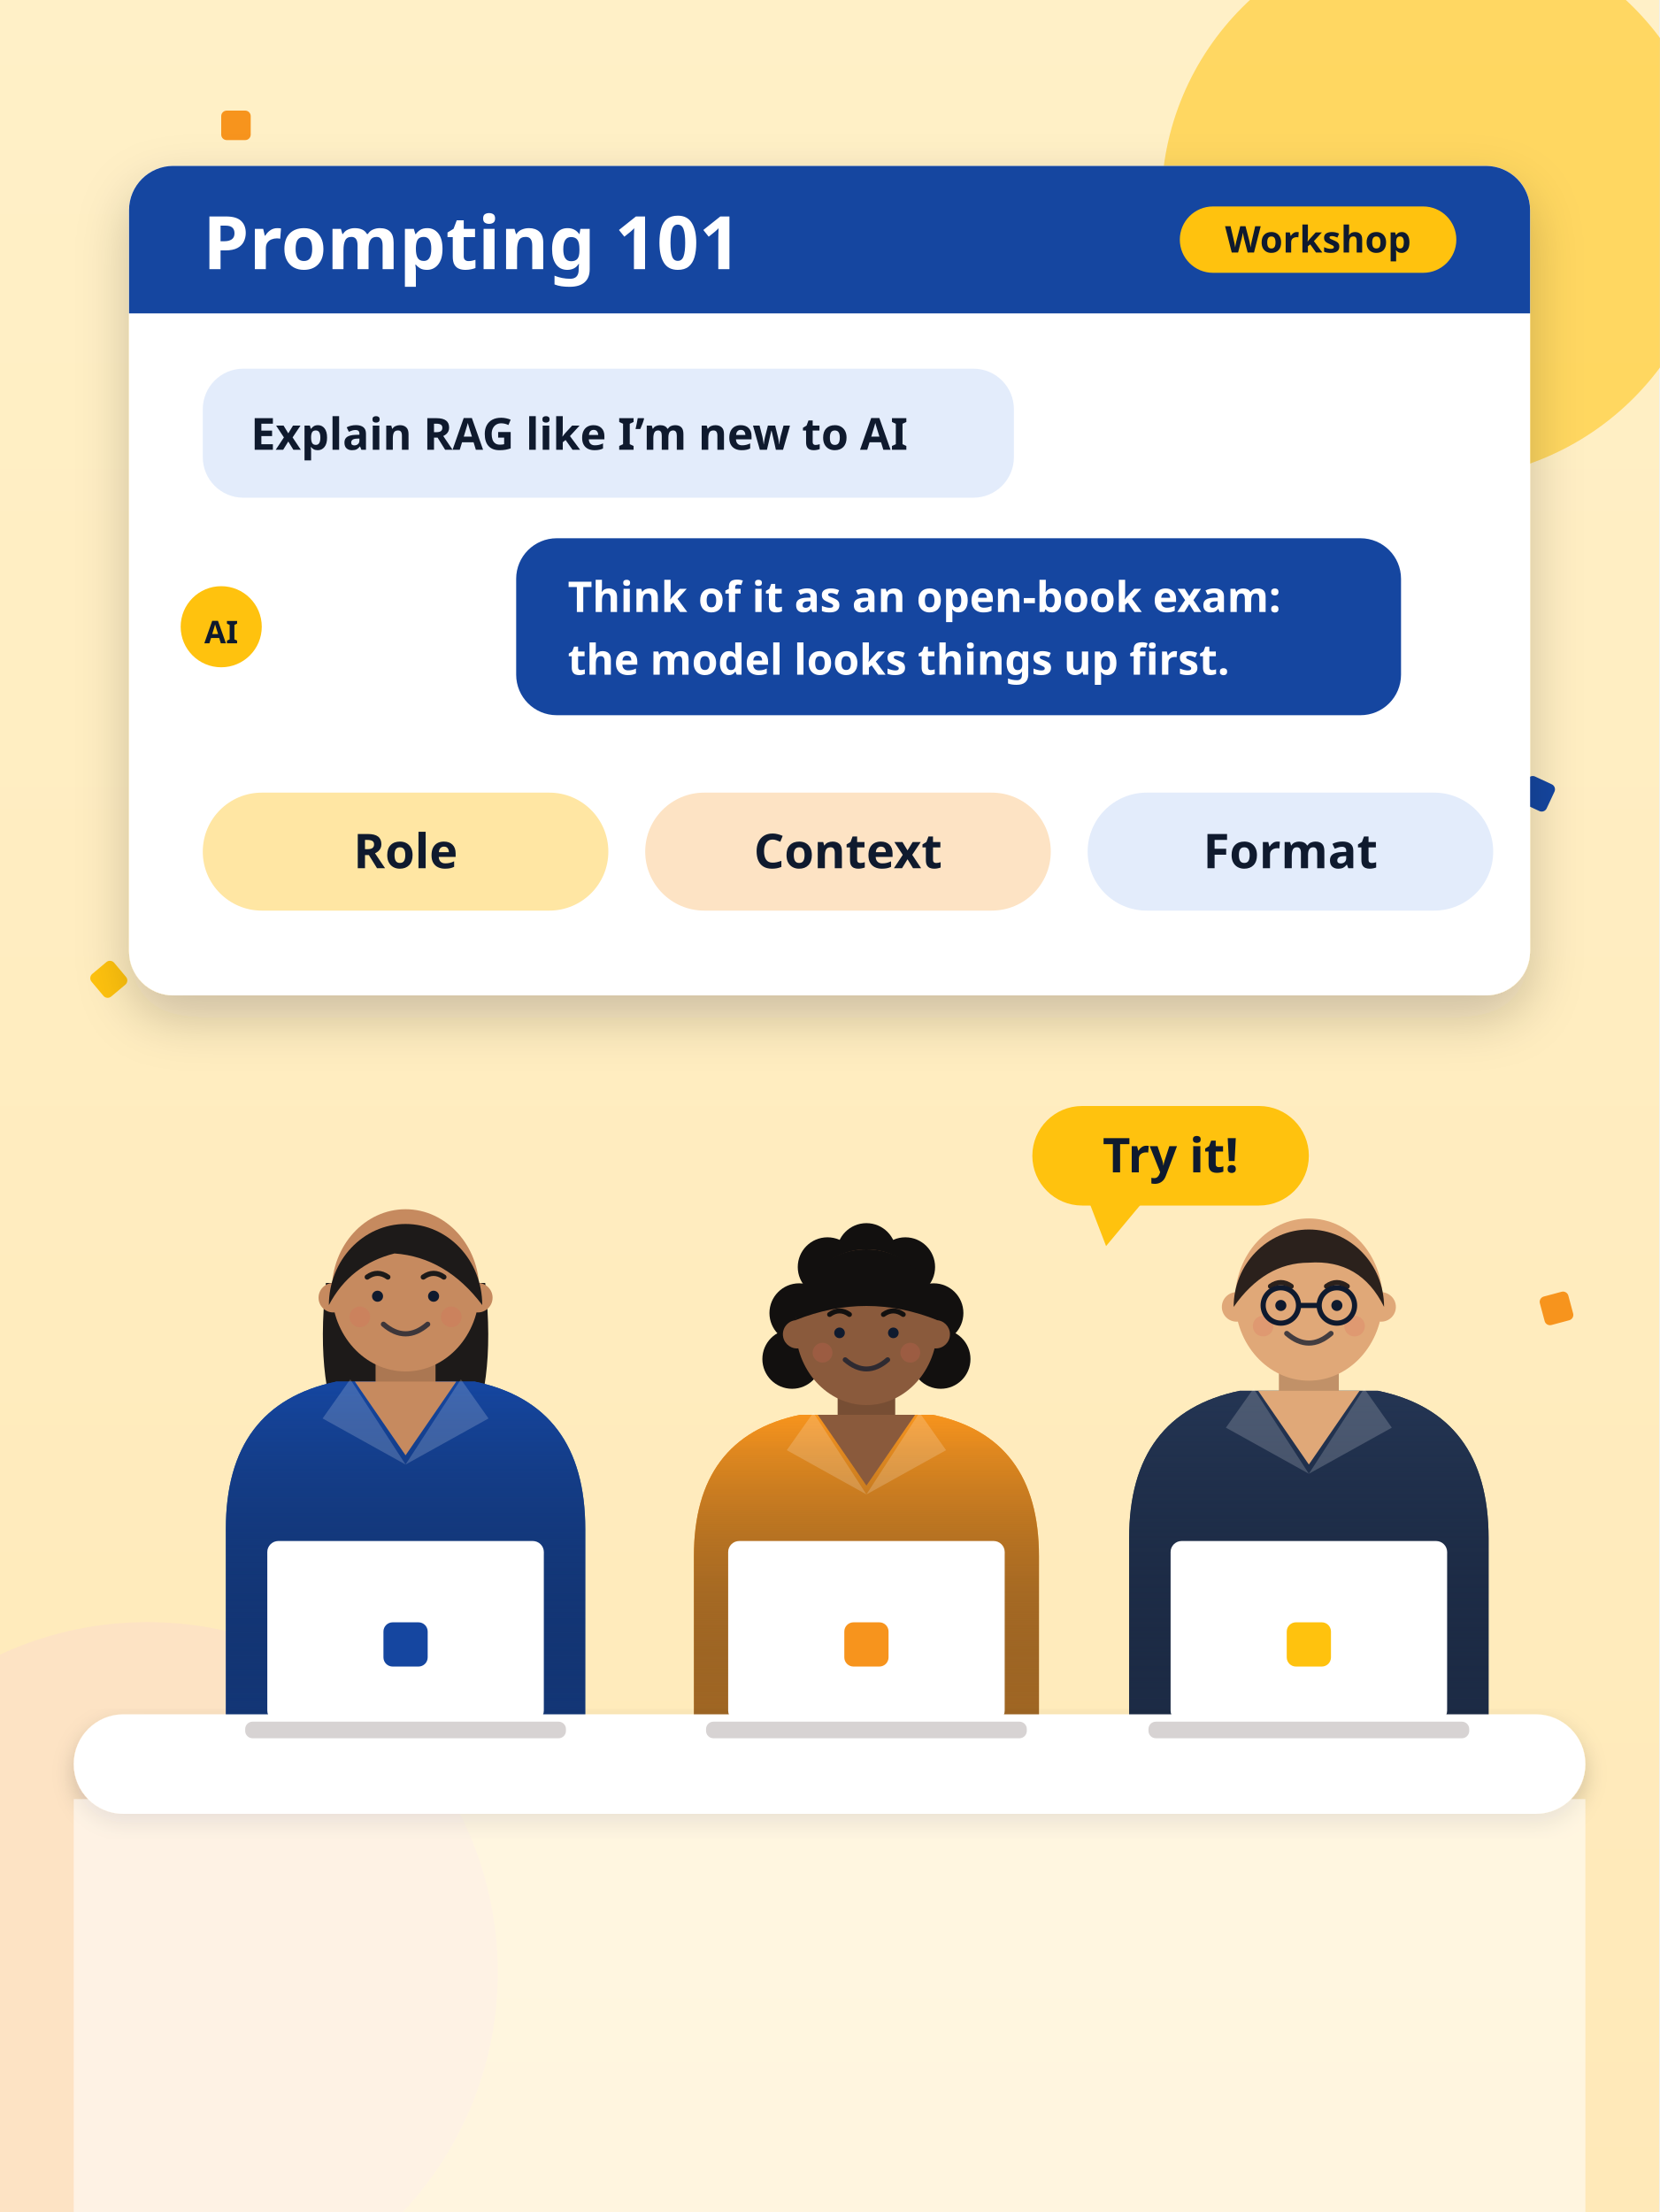
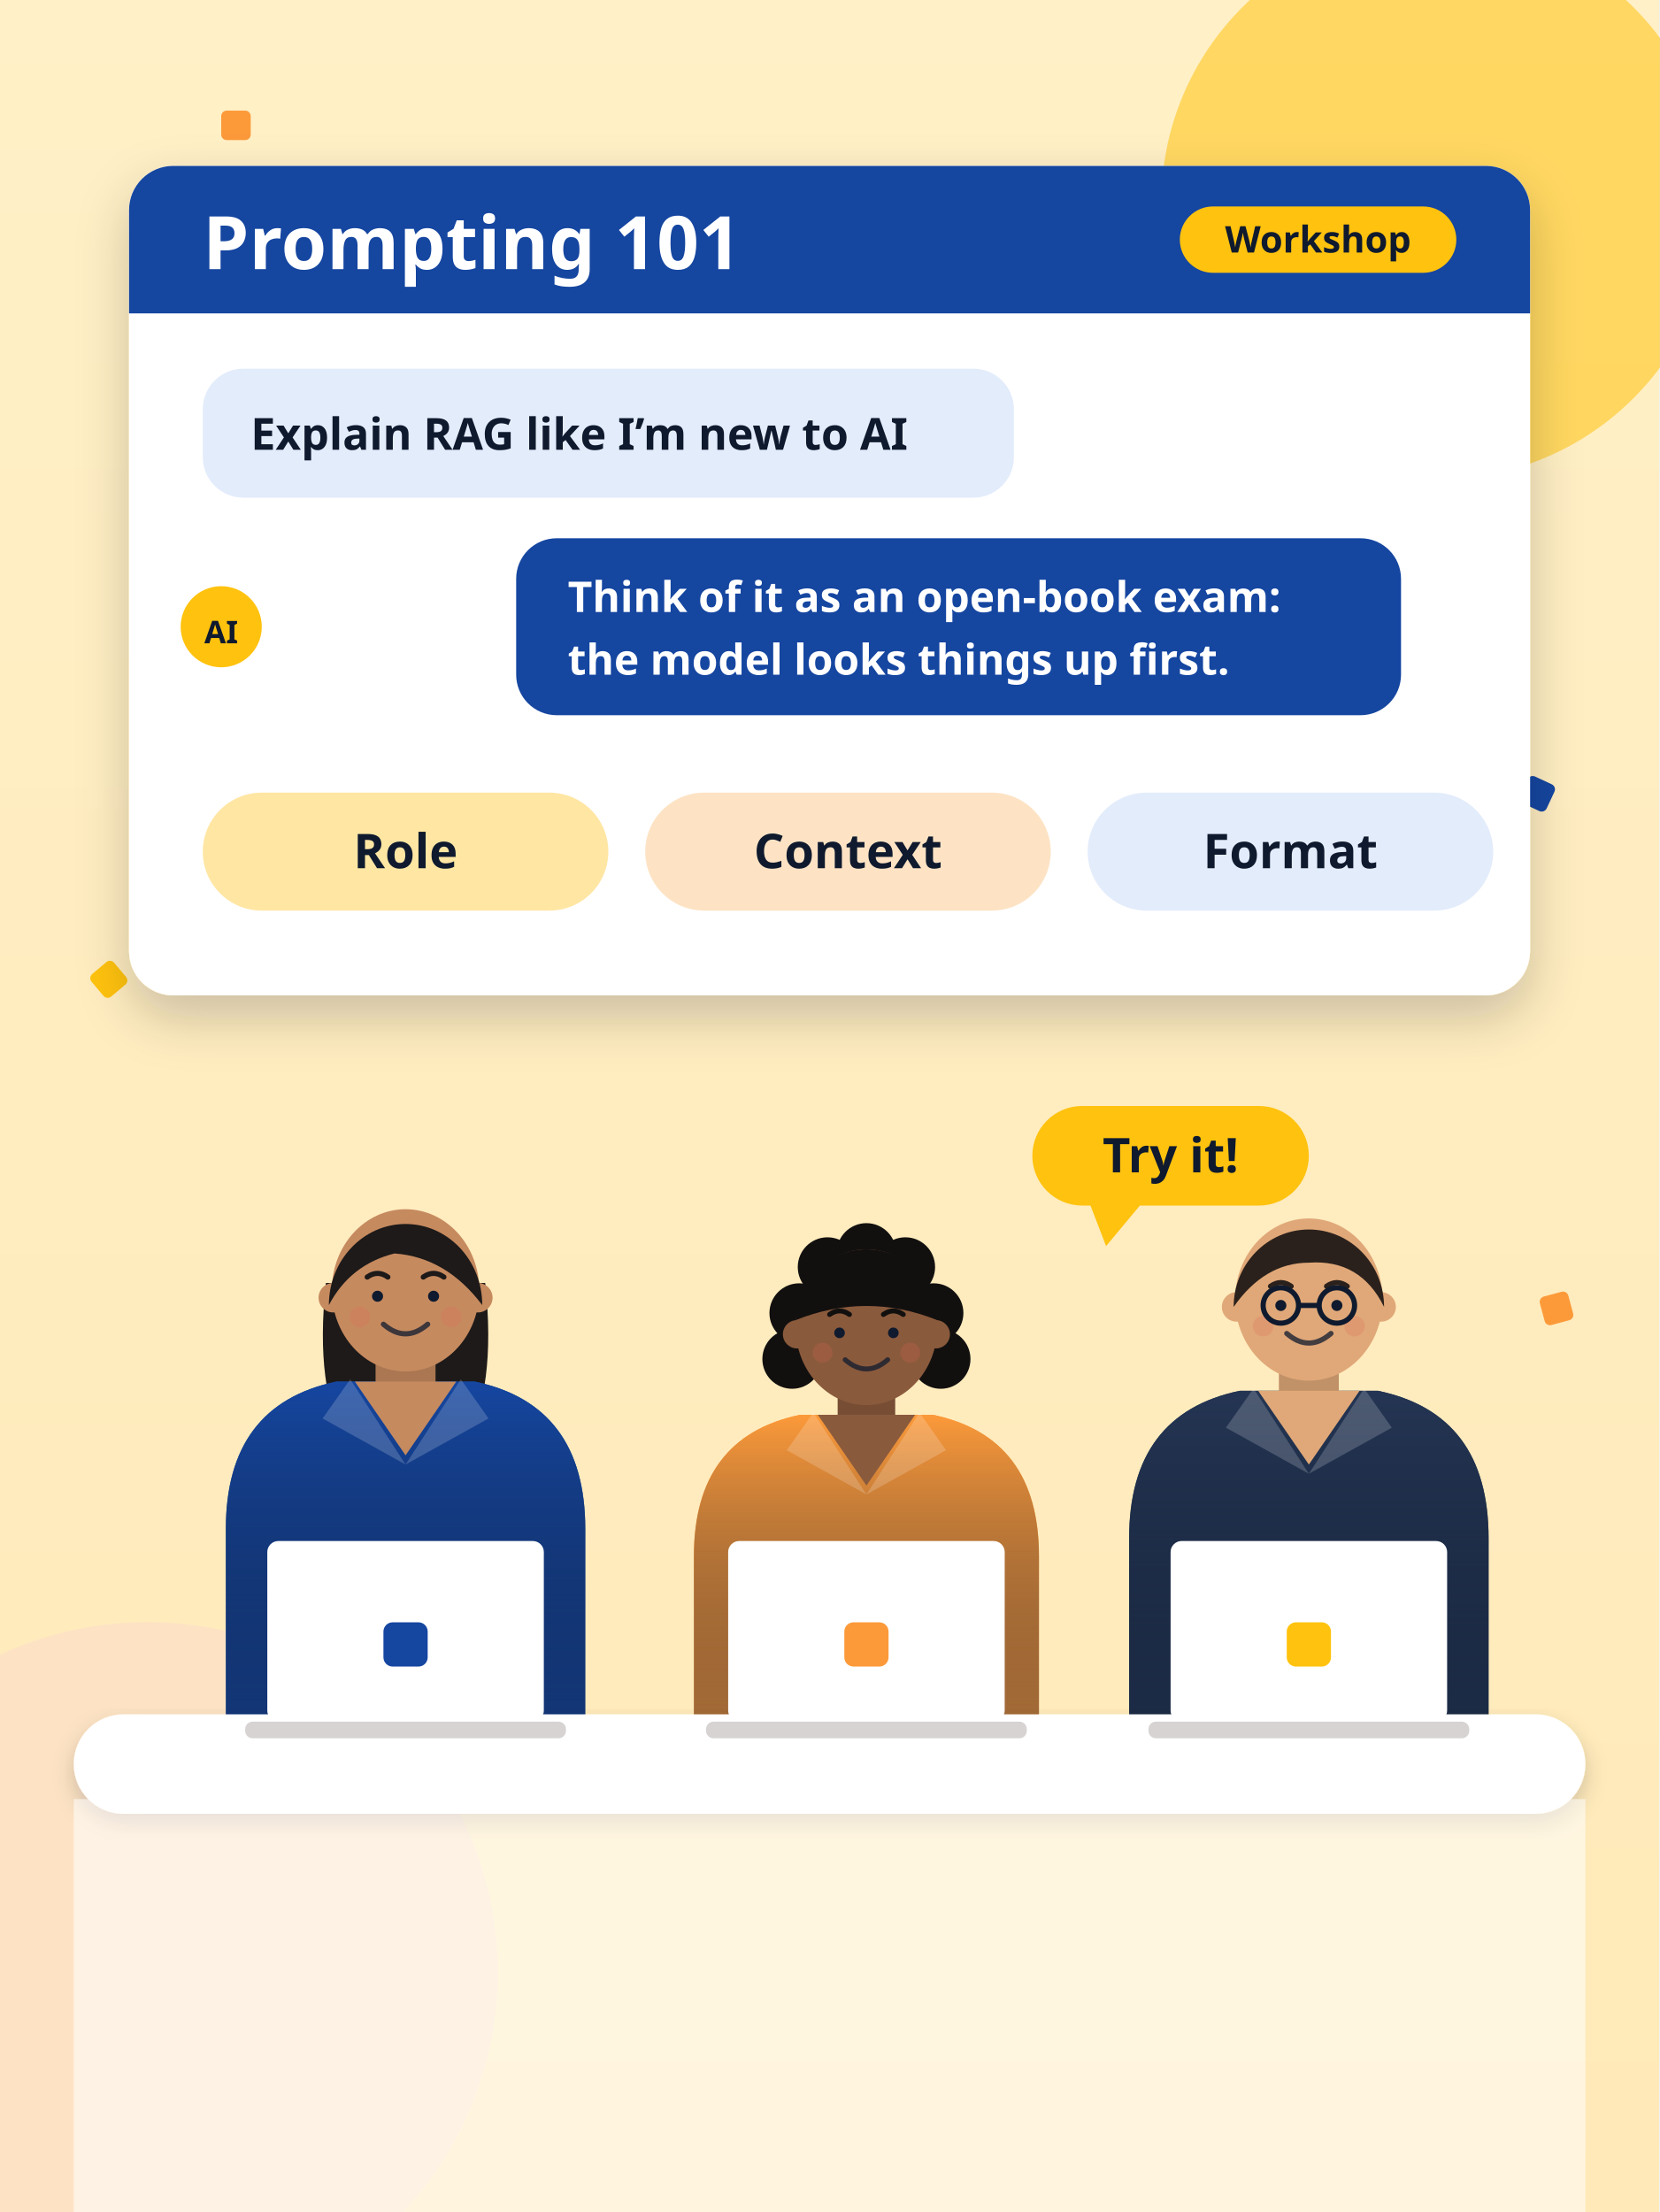
<svg xmlns="http://www.w3.org/2000/svg" viewBox="0 0 900 1200" width="900" height="1200">
  <defs>
    <filter id="sh" x="-15%" y="-15%" width="130%" height="140%">
      <feDropShadow dx="0" dy="12" stdDeviation="14" flood-color="#0f1a2e" flood-opacity="0.2" />
    </filter>
    <filter id="sh2" x="-15%" y="-15%" width="130%" height="140%">
      <feDropShadow dx="0" dy="5" stdDeviation="6" flood-color="#0f1a2e" flood-opacity="0.18" />
    </filter>
    <filter id="glow" x="-50%" y="-50%" width="200%" height="200%">
      <feGaussianBlur stdDeviation="10" />
    </filter>
-     <linearGradient id="g121" x1="0" y1="0" x2="0" y2="1">
+     <linearGradient id="g125" x1="0" y1="0" x2="0" y2="1">
      <stop offset="0" stop-color="#fff0c7" />
      <stop offset="1" stop-color="#ffe9b8" />
    </linearGradient>
-     <linearGradient id="g122" x1="0" y1="0" x2="0" y2="1">
+     <linearGradient id="g126" x1="0" y1="0" x2="0" y2="1">
      <stop offset="0" stop-color="#1546a0" />
      <stop offset="1" stop-color="#1546a0" />
    </linearGradient>
-     <linearGradient id="g123" x1="0" y1="0" x2="0" y2="1">
+     <linearGradient id="g127" x1="0" y1="0" x2="0" y2="1">
      <stop offset="0" stop-color="#1546a0" />
      <stop offset="1" stop-color="#0f1a2e" stop-opacity="0.35" />
    </linearGradient>
-     <linearGradient id="g124" x1="0" y1="0" x2="0" y2="1">
+     <linearGradient id="g128" x1="0" y1="0" x2="0" y2="1">
      <stop offset="0" stop-color="#c68a5f" />
      <stop offset="1" stop-color="#c68a5f" />
    </linearGradient>
-     <linearGradient id="g125" x1="0" y1="0" x2="0" y2="1">
-       <stop offset="0" stop-color="#f7941d" />
-       <stop offset="1" stop-color="#f7941d" />
+     <linearGradient id="g129" x1="0" y1="0" x2="0" y2="1">
+       <stop offset="0" stop-color="#fc9a3a" />
+       <stop offset="1" stop-color="#fc9a3a" />
    </linearGradient>
-     <linearGradient id="g126" x1="0" y1="0" x2="0" y2="1">
-       <stop offset="0" stop-color="#f7941d" />
+     <linearGradient id="g130" x1="0" y1="0" x2="0" y2="1">
+       <stop offset="0" stop-color="#fc9a3a" />
      <stop offset="1" stop-color="#0f1a2e" stop-opacity="0.35" />
    </linearGradient>
-     <linearGradient id="g127" x1="0" y1="0" x2="0" y2="1">
+     <linearGradient id="g131" x1="0" y1="0" x2="0" y2="1">
      <stop offset="0" stop-color="#8a5a3c" />
      <stop offset="1" stop-color="#8a5a3c" />
    </linearGradient>
-     <linearGradient id="g128" x1="0" y1="0" x2="0" y2="1">
+     <linearGradient id="g132" x1="0" y1="0" x2="0" y2="1">
      <stop offset="0" stop-color="#243553" />
      <stop offset="1" stop-color="#243553" />
    </linearGradient>
-     <linearGradient id="g129" x1="0" y1="0" x2="0" y2="1">
+     <linearGradient id="g133" x1="0" y1="0" x2="0" y2="1">
      <stop offset="0" stop-color="#243553" />
      <stop offset="1" stop-color="#0f1a2e" stop-opacity="0.35" />
    </linearGradient>
-     <linearGradient id="g130" x1="0" y1="0" x2="0" y2="1">
+     <linearGradient id="g134" x1="0" y1="0" x2="0" y2="1">
      <stop offset="0" stop-color="#e0a878" />
      <stop offset="1" stop-color="#e0a878" />
    </linearGradient>
  </defs>
-   <rect width="900" height="1200" fill="url(#g121)" />
+   <rect width="900" height="1200" fill="url(#g125)" />
  <circle cx="780" cy="110" r="150" fill="#ffc20e" opacity="0.55" />
  <circle cx="80" cy="1070" r="190" fill="#fde3c4" />
-   <rect x="120" y="60" width="16" height="16" rx="3" fill="#f7941d" transform="rotate(0 120 60)" />
+   <rect x="120" y="60" width="16" height="16" rx="3" fill="#fc9a3a" transform="rotate(0 120 60)" />
  <rect x="830" y="420" width="16" height="16" rx="3" fill="#1546a0" transform="rotate(25 830 420)" />
  <rect x="60" y="520" width="16" height="16" rx="3" fill="#ffc20e" transform="rotate(50 60 520)" />
-   <rect x="850" y="700" width="16" height="16" rx="3" fill="#f7941d" transform="rotate(75 850 700)" />
+   <rect x="850" y="700" width="16" height="16" rx="3" fill="#fc9a3a" transform="rotate(75 850 700)" />
  <g filter="url(#sh)">
    <rect x="70" y="90" width="760" height="450" rx="24" fill="#ffffff" />
  </g>
  <path d="M70,114 a24,24 0 0 1 24,-24 h712 a24,24 0 0 1 24,24 V170 H70 Z" fill="#1546a0" />
  <text x="110" y="146" fill="#ffffff" font-size="40" font-weight="800" font-family="Archivo, 'Segoe UI', system-ui, -apple-system, sans-serif">Prompting 101</text>
  <rect x="640" y="112" width="150" height="36" rx="18" fill="#ffc20e" />
  <text x="715" y="137" fill="#0f1a2e" font-size="20" font-weight="800" font-family="Archivo, 'Segoe UI', system-ui, -apple-system, sans-serif" text-anchor="middle">Workshop</text>
  <rect x="110" y="200" width="440" height="70" rx="22" fill="#e3ecfb" />
  <text x="136" y="244" fill="#0f1a2e" font-size="24" font-weight="700" font-family="Archivo, 'Segoe UI', system-ui, -apple-system, sans-serif">Explain RAG like I’m new to AI</text>
  <rect x="280" y="292" width="480" height="96" rx="22" fill="#1546a0" />
  <text x="308" y="332" fill="#ffffff" font-size="23" font-weight="600" font-family="Archivo, 'Segoe UI', system-ui, -apple-system, sans-serif">Think of it as an open-book exam:</text>
  <text x="308" y="366" fill="#ffffff" font-size="23" font-weight="600" font-family="Archivo, 'Segoe UI', system-ui, -apple-system, sans-serif">the model looks things up first.</text>
  <circle cx="120" cy="340" r="22" fill="#ffc20e" />
  <text x="120" y="349" fill="#0f1a2e" font-size="17" font-weight="800" font-family="Archivo, 'Segoe UI', system-ui, -apple-system, sans-serif" text-anchor="middle">AI</text>
  <rect x="110" y="430" width="220" height="64" rx="32" fill="#ffe6a3" />
  <text x="220" y="471" fill="#0f1a2e" font-size="26" font-weight="800" font-family="Archivo, 'Segoe UI', system-ui, -apple-system, sans-serif" text-anchor="middle">Role</text>
  <rect x="350" y="430" width="220" height="64" rx="32" fill="#fde3c4" />
  <text x="460" y="471" fill="#0f1a2e" font-size="26" font-weight="800" font-family="Archivo, 'Segoe UI', system-ui, -apple-system, sans-serif" text-anchor="middle">Context</text>
  <rect x="590" y="430" width="220" height="64" rx="32" fill="#e3ecfb" />
  <text x="700" y="471" fill="#0f1a2e" font-size="26" font-weight="800" font-family="Archivo, 'Segoe UI', system-ui, -apple-system, sans-serif" text-anchor="middle">Format</text>
  <path d="M176.8,696 C168,776 196,804 220,800 C244,804 272,776 263.2,696 Z" fill="#1d1a19" />
-   <path d="M122.5,939.5 V829.5 Q122.5,762 182.5,749.5 L257.5,749.5 Q317.5,762 317.5,829.5 V939.5 Z" fill="url(#g122)" />
-   <path d="M122.5,939.5 V829.5 Q122.5,762 182.5,749.5 L257.5,749.5 Q317.5,762 317.5,829.5 V939.5 Z" fill="url(#g123)" />
+   <path d="M122.5,939.5 V829.5 Q122.5,762 182.5,749.5 L257.5,749.5 Q317.5,762 317.5,829.5 V939.5 Z" fill="url(#g126)" />
+   <path d="M122.5,939.5 V829.5 Q122.5,762 182.5,749.5 L257.5,749.5 Q317.5,762 317.5,829.5 V939.5 Z" fill="url(#g127)" />
  <path d="M203.75,724 h32.5 v38 q-16.25,17.5 -32.5,0 Z" fill="#c68a5f" />
  <path d="M203.75,736 h32.5 v14 q-16.25,12.5 -32.5,0 Z" fill="rgba(0,0,0,0.14)" />
  <circle cx="180.8" cy="704" r="8" fill="#c68a5f" />
  <circle cx="259.2" cy="704" r="8" fill="#c68a5f" />
-   <ellipse cx="220" cy="700" rx="40" ry="44" fill="url(#g124)" />
+   <ellipse cx="220" cy="700" rx="40" ry="44" fill="url(#g128)" />
  <path d="M178.4,708 A41.6,44 0 0 1 261.6,708 Q242,682 214,680 Q190,686 178.4,708 Z" fill="#1d1a19" />
  <path d="M192.5,749.5 L220,789.5 L247.5,749.5 Z" fill="#c68a5f" />
  <path d="M190,748.25 L220,794.5 L175,769.5 Z M250,748.25 L220,794.5 L265,769.5 Z" fill="rgba(255,255,255,0.18)" />
  <circle cx="204.8" cy="703.2" r="3" fill="#0f1a2e" />
  <circle cx="235.2" cy="703.2" r="3" fill="#0f1a2e" />
  <path d="M199.2,692.8 q5.6,-4 11.2,0 M229.6,692.8 q5.6,-4 11.2,0" fill="none" stroke="#1d1a19" stroke-width="2.8" stroke-linecap="round" />
  <path d="M208,718.4 q12,10.4 24,0" fill="none" stroke="#0f1a2e" stroke-width="2.8" stroke-linecap="round" opacity="0.75" />
  <circle cx="195.2" cy="714.4" r="5.6" fill="rgba(220,100,90,0.22)" />
  <circle cx="244.8" cy="714.4" r="5.6" fill="rgba(220,100,90,0.22)" />
  <circle cx="433.52" cy="712.32" r="16.128" fill="#12100f" />
  <circle cx="429.68" cy="737.28" r="16.128" fill="#12100f" />
  <circle cx="506.48" cy="712.32" r="16.128" fill="#12100f" />
  <circle cx="510.32" cy="737.28" r="16.128" fill="#12100f" />
  <circle cx="448.88" cy="687.36" r="16.128" fill="#12100f" />
  <circle cx="491.12" cy="687.36" r="16.128" fill="#12100f" />
  <circle cx="470" cy="679.68" r="16.128" fill="#12100f" />
-   <path d="M376.4,949.92 V844.32 Q376.4,779.52 434,767.52 L506,767.52 Q563.6,779.52 563.6,844.32 V949.92 Z" fill="url(#g125)" />
-   <path d="M376.4,949.92 V844.32 Q376.4,779.52 434,767.52 L506,767.52 Q563.6,779.52 563.6,844.32 V949.92 Z" fill="url(#g126)" />
+   <path d="M376.4,949.92 V844.32 Q376.4,779.52 434,767.52 L506,767.52 Q563.6,779.52 563.6,844.32 V949.92 Z" fill="url(#g129)" />
+   <path d="M376.4,949.92 V844.32 Q376.4,779.52 434,767.52 L506,767.52 Q563.6,779.52 563.6,844.32 V949.92 Z" fill="url(#g130)" />
  <path d="M454.4,743.04 h31.2 v36.48 q-15.6,16.8 -31.2,0 Z" fill="#8a5a3c" />
  <path d="M454.4,754.56 h31.2 v13.44 q-15.6,12 -31.2,0 Z" fill="rgba(0,0,0,0.14)" />
  <circle cx="432.368" cy="723.84" r="7.68" fill="#8a5a3c" />
  <circle cx="507.632" cy="723.84" r="7.68" fill="#8a5a3c" />
-   <ellipse cx="470" cy="720" rx="38.4" ry="42.24" fill="url(#g127)" />
+   <ellipse cx="470" cy="720" rx="38.4" ry="42.24" fill="url(#g131)" />
  <path d="M431.6,716.16 A38.4,38.4 0 0 1 508.4,716.16 Q470,700.8 431.6,716.16 Z" fill="#12100f" />
  <path d="M443.6,767.52 L470,805.92 L496.4,767.52 Z" fill="#8a5a3c" />
  <path d="M441.2,766.32 L470,810.72 L426.8,786.72 Z M498.8,766.32 L470,810.72 L513.2,786.72 Z" fill="rgba(255,255,255,0.18)" />
  <circle cx="455.408" cy="723.072" r="2.88" fill="#0f1a2e" />
  <circle cx="484.592" cy="723.072" r="2.88" fill="#0f1a2e" />
  <path d="M450.032,713.088 q5.376,-3.84 10.752,0 M479.216,713.088 q5.376,-3.84 10.752,0" fill="none" stroke="#12100f" stroke-width="2.688" stroke-linecap="round" />
  <path d="M458.48,737.664 q11.52,9.984 23.04,0" fill="none" stroke="#0f1a2e" stroke-width="2.688" stroke-linecap="round" opacity="0.75" />
  <circle cx="446.192" cy="733.824" r="5.376" fill="rgba(220,100,90,0.22)" />
  <circle cx="493.808" cy="733.824" r="5.376" fill="rgba(220,100,90,0.22)" />
-   <path d="M612.5,944.5 V834.5 Q612.5,767 672.5,754.5 L747.5,754.5 Q807.5,767 807.5,834.5 V944.5 Z" fill="url(#g128)" />
-   <path d="M612.5,944.5 V834.5 Q612.5,767 672.5,754.5 L747.5,754.5 Q807.5,767 807.5,834.5 V944.5 Z" fill="url(#g129)" />
+   <path d="M612.5,944.5 V834.5 Q612.5,767 672.5,754.5 L747.5,754.5 Q807.5,767 807.5,834.5 V944.5 Z" fill="url(#g132)" />
+   <path d="M612.5,944.5 V834.5 Q612.5,767 672.5,754.5 L747.5,754.5 Q807.5,767 807.5,834.5 V944.5 Z" fill="url(#g133)" />
  <path d="M693.75,729 h32.5 v38 q-16.25,17.5 -32.5,0 Z" fill="#e0a878" />
  <path d="M693.75,741 h32.5 v14 q-16.25,12.5 -32.5,0 Z" fill="rgba(0,0,0,0.14)" />
  <circle cx="670.8" cy="709" r="8" fill="#e0a878" />
  <circle cx="749.2" cy="709" r="8" fill="#e0a878" />
-   <ellipse cx="710" cy="705" rx="40" ry="44" fill="url(#g130)" />
+   <ellipse cx="710" cy="705" rx="40" ry="44" fill="url(#g134)" />
  <path d="M669.2,709 A40.8,42 0 0 1 750.8,709 Q738,683 710,685 Q686,685 669.2,709 Z" fill="#2b211c" />
  <path d="M682.5,754.5 L710,794.5 L737.5,754.5 Z" fill="#e0a878" />
  <path d="M680,753.25 L710,799.5 L665,774.5 Z M740,753.25 L710,799.5 L755,774.5 Z" fill="rgba(255,255,255,0.18)" />
  <circle cx="694.8" cy="708.2" r="3" fill="#0f1a2e" />
  <circle cx="725.2" cy="708.2" r="3" fill="#0f1a2e" />
  <path d="M689.2,697.8 q5.6,-4 11.2,0 M719.6,697.8 q5.6,-4 11.2,0" fill="none" stroke="#2b211c" stroke-width="2.8" stroke-linecap="round" />
  <path d="M698,723.4 q12,10.4 24,0" fill="none" stroke="#0f1a2e" stroke-width="2.8" stroke-linecap="round" opacity="0.75" />
  <circle cx="685.2" cy="719.4" r="5.6" fill="rgba(220,100,90,0.22)" />
  <circle cx="734.8" cy="719.4" r="5.6" fill="rgba(220,100,90,0.22)" />
  <g fill="none" stroke="#0f1a2e" stroke-width="2.8">
    <circle cx="694.8" cy="708.2" r="9.6" />
    <circle cx="725.2" cy="708.2" r="9.6" />
    <line x1="704.4" y1="708.2" x2="715.6" y2="708.2" />
  </g>
  <rect x="40" y="930" width="820" height="54" rx="27" fill="#ffffff" filter="url(#sh2)" />
  <rect x="145" y="836" width="150" height="98" rx="6" fill="#ffffff" />
  <rect x="145" y="836" width="150" height="11.76" rx="6" fill="rgba(255,255,255,0.12)" />
  <rect x="208" y="880.1" width="24" height="24" rx="5" fill="#1546a0" />
  <rect x="133" y="934" width="174" height="9" rx="4" fill="#d7d3d3" />
  <rect x="395" y="836" width="150" height="98" rx="6" fill="#ffffff" />
  <rect x="395" y="836" width="150" height="11.76" rx="6" fill="rgba(255,255,255,0.12)" />
-   <rect x="458" y="880.1" width="24" height="24" rx="5" fill="#f7941d" />
+   <rect x="458" y="880.1" width="24" height="24" rx="5" fill="#fc9a3a" />
  <rect x="383" y="934" width="174" height="9" rx="4" fill="#d7d3d3" />
  <rect x="635" y="836" width="150" height="98" rx="6" fill="#ffffff" />
  <rect x="635" y="836" width="150" height="11.76" rx="6" fill="rgba(255,255,255,0.12)" />
  <rect x="698" y="880.1" width="24" height="24" rx="5" fill="#ffc20e" />
  <rect x="623" y="934" width="174" height="9" rx="4" fill="#d7d3d3" />
  <rect x="40" y="976" width="820" height="224" rx="0" fill="rgba(255,255,255,0.55)" />
  <rect x="560" y="600" width="150" height="54" rx="27" fill="#ffc20e" />
  <text x="635" y="636" fill="#0f1a2e" font-size="26" font-weight="800" font-family="Archivo, 'Segoe UI', system-ui, -apple-system, sans-serif" text-anchor="middle">Try it!</text>
  <polygon points="590,650 600,676 620,652" fill="#ffc20e" />
</svg>
